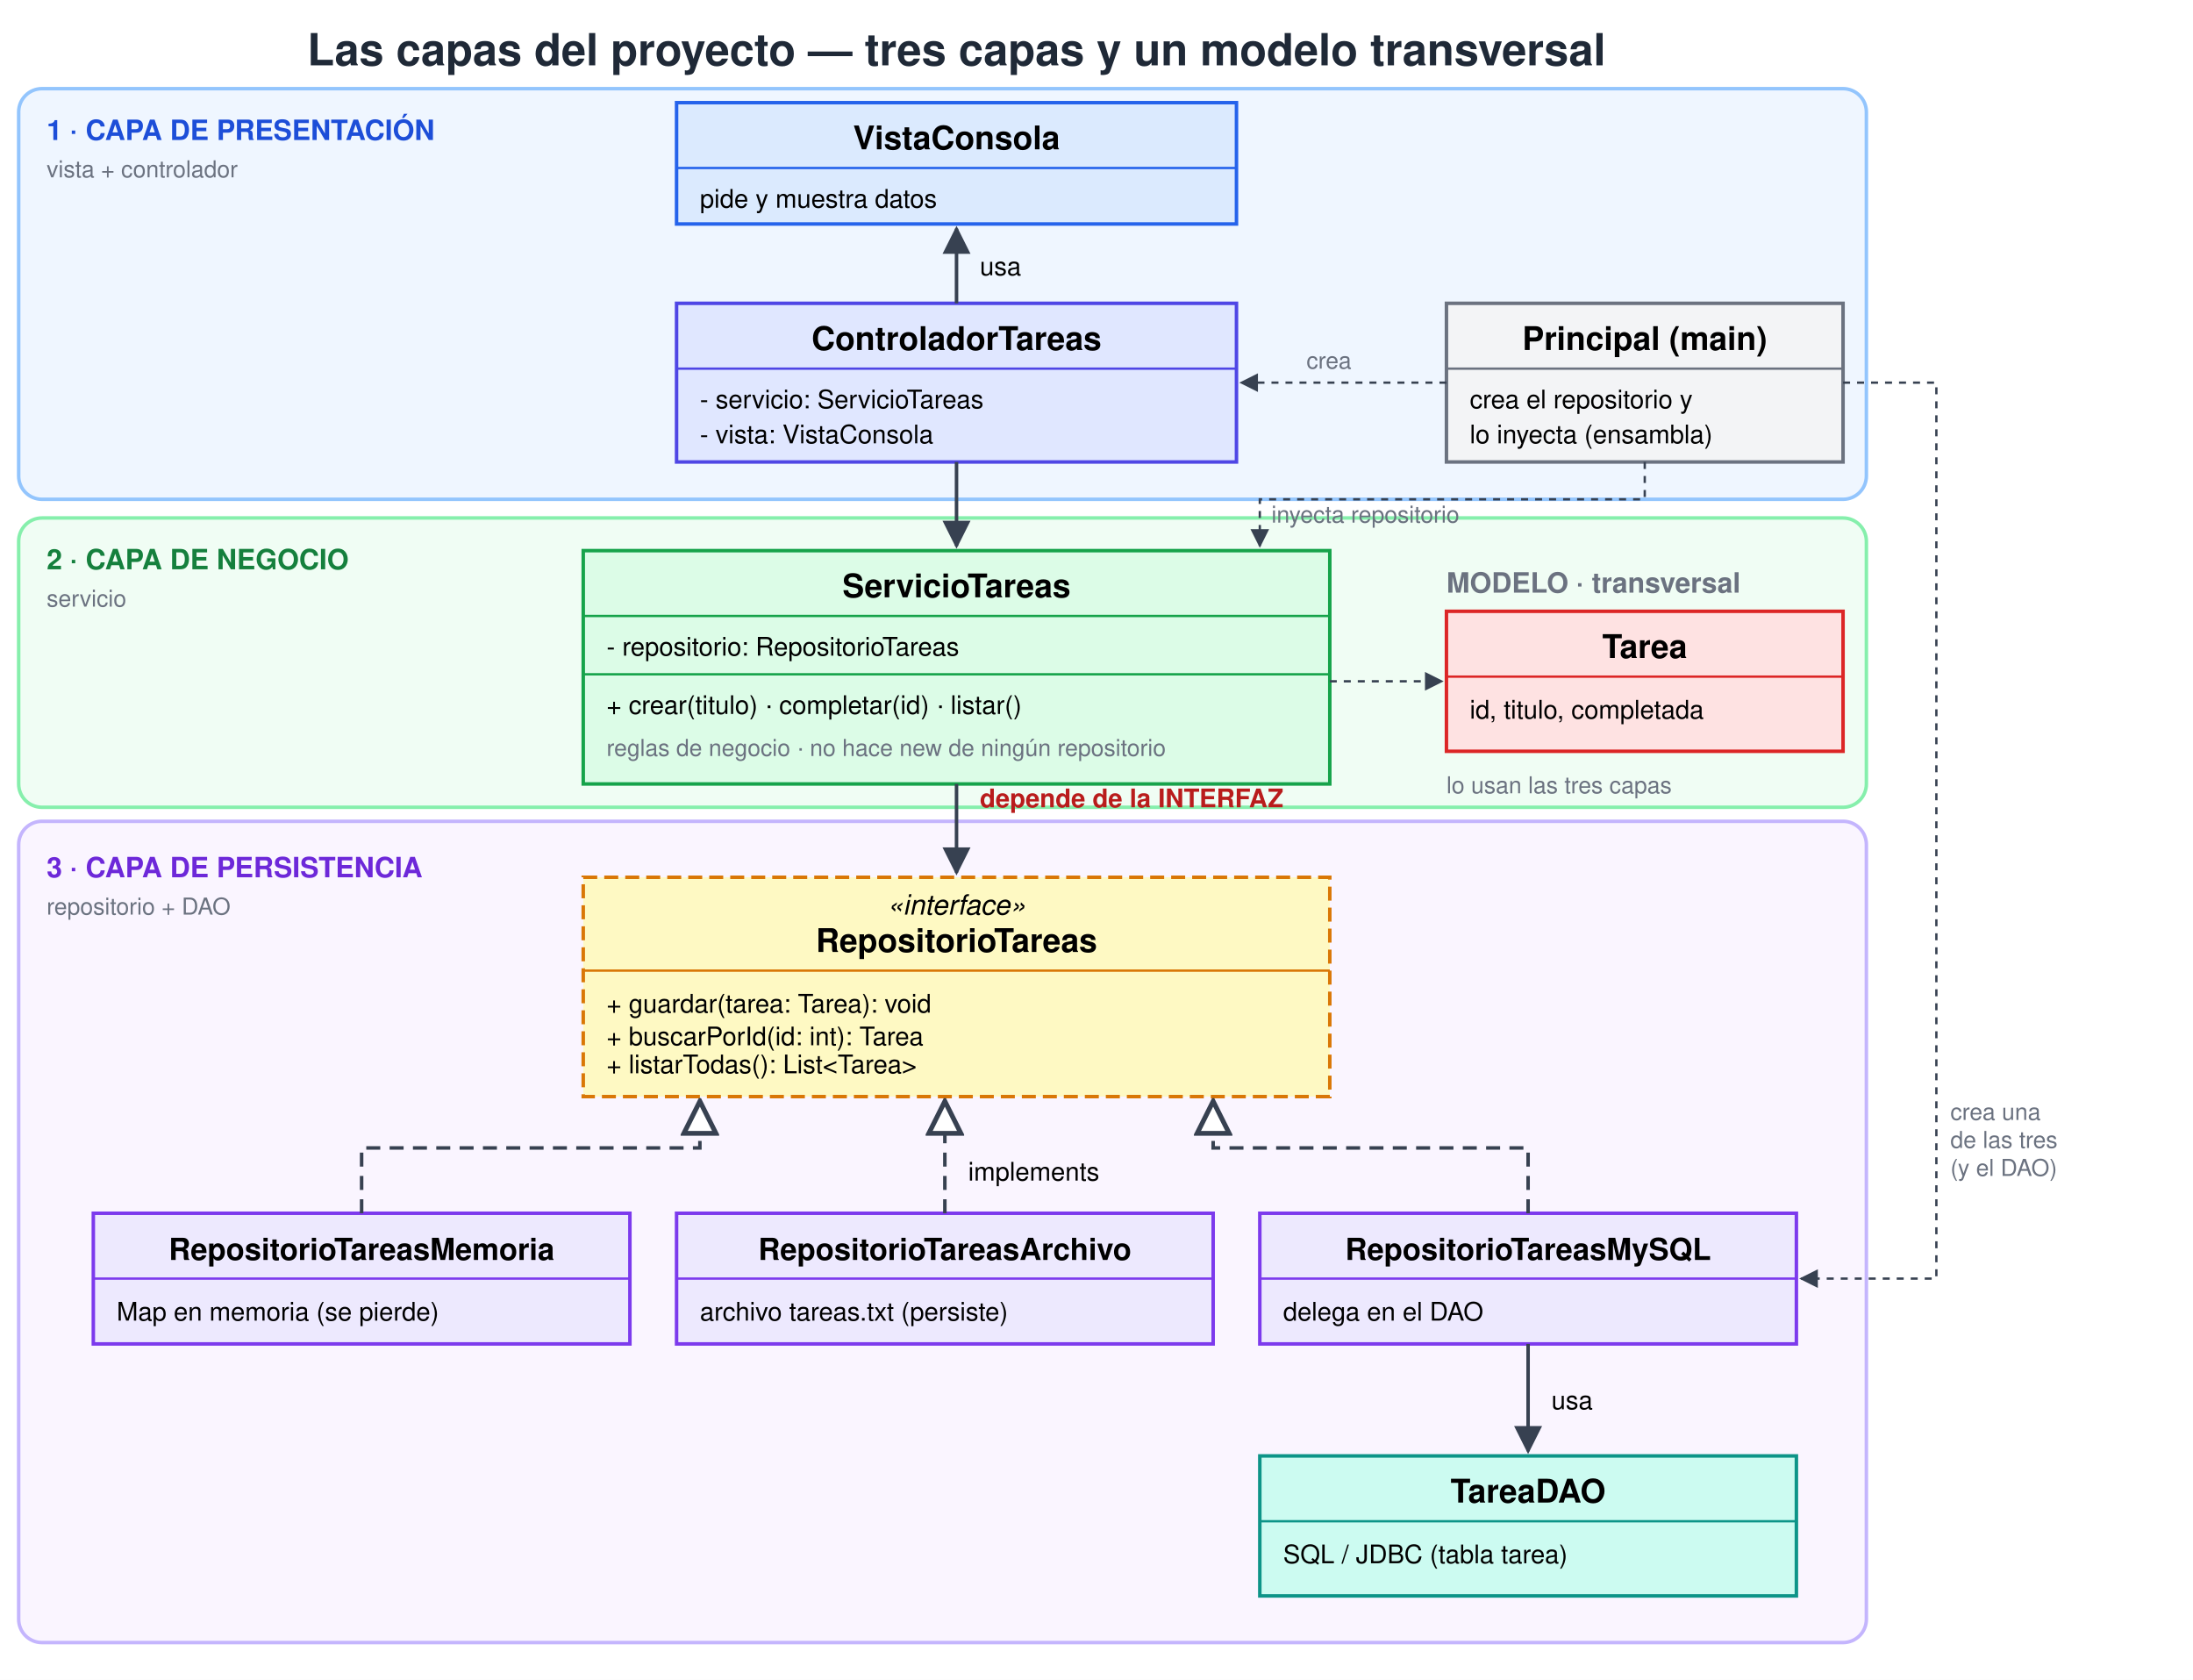
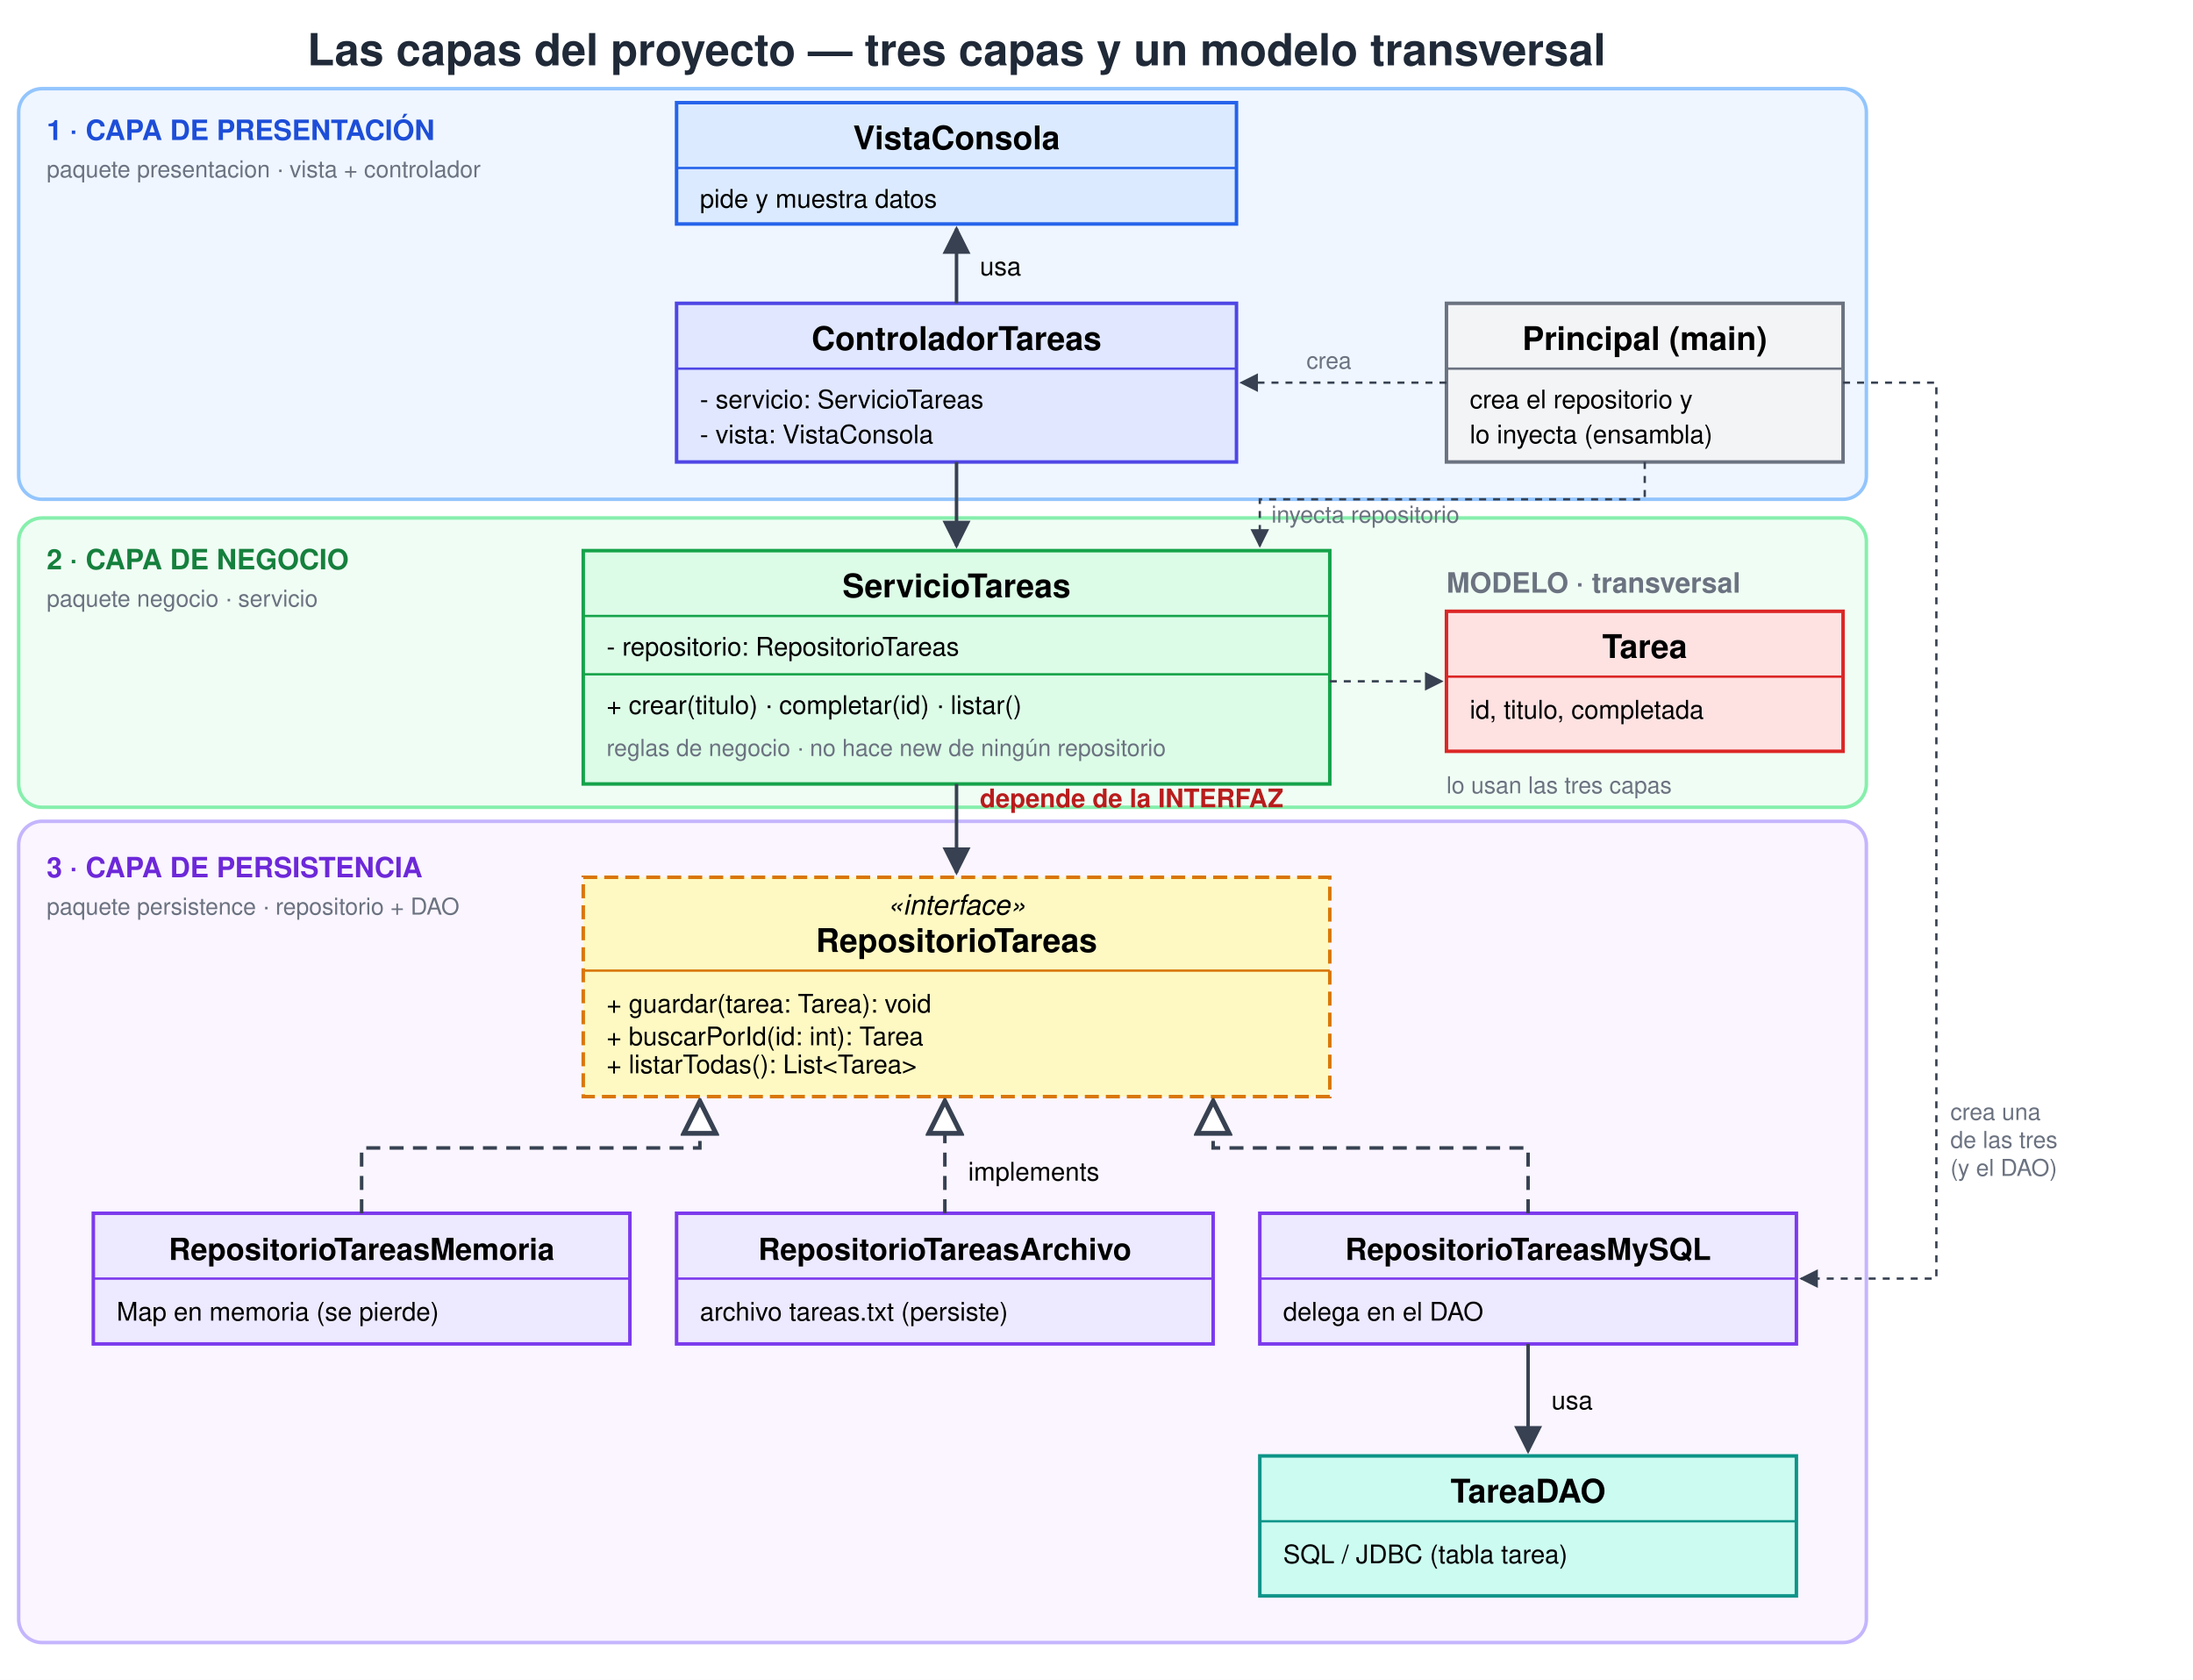
<svg xmlns="http://www.w3.org/2000/svg" viewBox="0 0 940 720" font-family="Helvetica, Arial, sans-serif">
  <defs>
    <marker id="a" viewBox="0 0 10 10" refX="9" refY="5" markerWidth="8" markerHeight="8" orient="auto">
      <path d="M0,0 L10,5 L0,10 z" fill="#374151" />
    </marker>
    <marker id="t" viewBox="0 0 12 12" refX="11" refY="6" markerWidth="11" markerHeight="11" orient="auto">
      <path d="M1,1 L11,6 L1,11 z" fill="#fff" stroke="#374151" stroke-width="1.5" />
    </marker>
  </defs>
  <rect width="940" height="720" fill="#fff" />
  <rect x="8" y="38" width="792" height="176" rx="10" fill="#eff6ff" stroke="#93c5fd" stroke-width="1.5" />
  <text x="20" y="60" font-size="12" font-weight="bold" fill="#1d4ed8">1 · CAPA DE PRESENTACIÓN</text>
-   <text x="20" y="76" font-size="10" fill="#6b7280">vista + controlador</text>
+   <text x="20" y="76" font-size="10" fill="#6b7280">paquete presentacion · vista + controlador</text>
  <rect x="8" y="222" width="792" height="124" rx="10" fill="#f0fdf4" stroke="#86efac" stroke-width="1.5" />
  <text x="20" y="244" font-size="12" font-weight="bold" fill="#15803d">2 · CAPA DE NEGOCIO</text>
-   <text x="20" y="260" font-size="10" fill="#6b7280">servicio</text>
+   <text x="20" y="260" font-size="10" fill="#6b7280">paquete negocio · servicio</text>
  <text x="410" y="28" text-anchor="middle" font-size="19" font-weight="bold" fill="#1f2937">Las capas del proyecto — tres capas y un modelo transversal</text>
  <rect x="8" y="352" width="792" height="352" rx="10" fill="#faf5ff" stroke="#c4b5fd" stroke-width="1.5" />
  <text x="20" y="376" font-size="12" font-weight="bold" fill="#6d28d9">3 · CAPA DE PERSISTENCIA</text>
-   <text x="20" y="392" font-size="10" fill="#6b7280">repositorio + DAO</text>
+   <text x="20" y="392" font-size="10" fill="#6b7280">paquete persistence · repositorio + DAO</text>
  <rect x="290" y="44" width="240" height="52" fill="#dbeafe" stroke="#2563eb" stroke-width="1.5" />
  <text x="410" y="64" text-anchor="middle" font-size="14" font-weight="bold">VistaConsola</text>
  <line x1="290" y1="72" x2="530" y2="72" stroke="#2563eb" />
  <text x="300" y="89" font-size="11">pide y muestra datos</text>
  <rect x="290" y="130" width="240" height="68" fill="#e0e7ff" stroke="#4f46e5" stroke-width="1.5" />
  <text x="410" y="150" text-anchor="middle" font-size="14" font-weight="bold">ControladorTareas</text>
  <line x1="290" y1="158" x2="530" y2="158" stroke="#4f46e5" />
  <text x="300" y="175" font-size="11">- servicio: ServicioTareas</text>
  <text x="300" y="190" font-size="11">- vista: VistaConsola</text>
  <rect x="250" y="236" width="320" height="100" fill="#dcfce7" stroke="#16a34a" stroke-width="1.5" />
  <text x="410" y="256" text-anchor="middle" font-size="14" font-weight="bold">ServicioTareas</text>
  <line x1="250" y1="264" x2="570" y2="264" stroke="#16a34a" />
  <text x="260" y="281" font-size="11">- repositorio: RepositorioTareas</text>
  <line x1="250" y1="289" x2="570" y2="289" stroke="#16a34a" />
  <text x="260" y="306" font-size="11">+ crear(titulo) · completar(id) · listar()</text>
  <text x="260" y="324" font-size="10" fill="#6b7280">reglas de negocio · no hace new de ningún repositorio</text>
  <rect x="250" y="376" width="320" height="94" fill="#fef9c3" stroke="#d97706" stroke-width="1.5" stroke-dasharray="6 3" />
  <text x="410" y="392" text-anchor="middle" font-size="12" font-style="italic">«interface»</text>
  <text x="410" y="408" text-anchor="middle" font-size="14" font-weight="bold">RepositorioTareas</text>
  <line x1="250" y1="416" x2="570" y2="416" stroke="#d97706" />
  <text x="260" y="434" font-size="11">+ guardar(tarea: Tarea): void</text>
  <text x="260" y="448" font-size="11">+ buscarPorId(id: int): Tarea</text>
  <text x="260" y="460" font-size="11">+ listarTodas(): List&lt;Tarea&gt;</text>
  <rect x="40" y="520" width="230" height="56" fill="#ede9fe" stroke="#7c3aed" stroke-width="1.5" />
  <text x="155" y="540" text-anchor="middle" font-size="13" font-weight="bold">RepositorioTareasMemoria</text>
  <line x1="40" y1="548" x2="270" y2="548" stroke="#7c3aed" />
  <text x="50" y="566" font-size="11">Map en memoria (se pierde)</text>
  <rect x="290" y="520" width="230" height="56" fill="#ede9fe" stroke="#7c3aed" stroke-width="1.5" />
  <text x="405" y="540" text-anchor="middle" font-size="13" font-weight="bold">RepositorioTareasArchivo</text>
  <line x1="290" y1="548" x2="520" y2="548" stroke="#7c3aed" />
  <text x="300" y="566" font-size="11">archivo tareas.txt (persiste)</text>
  <rect x="540" y="520" width="230" height="56" fill="#ede9fe" stroke="#7c3aed" stroke-width="1.5" />
  <text x="655" y="540" text-anchor="middle" font-size="13" font-weight="bold">RepositorioTareasMySQL</text>
  <line x1="540" y1="548" x2="770" y2="548" stroke="#7c3aed" />
  <text x="550" y="566" font-size="11">delega en el DAO</text>
  <rect x="540" y="624" width="230" height="60" fill="#ccfbf1" stroke="#0d9488" stroke-width="1.5" />
  <text x="655" y="644" text-anchor="middle" font-size="14" font-weight="bold">TareaDAO</text>
  <line x1="540" y1="652" x2="770" y2="652" stroke="#0d9488" />
  <text x="550" y="670" font-size="11">SQL / JDBC (tabla tarea)</text>
  <text x="620" y="254" font-size="12" font-weight="bold" fill="#6b7280">MODELO · transversal</text>
  <text x="620" y="340" font-size="10" fill="#6b7280">lo usan las tres capas</text>
  <rect x="620" y="262" width="170" height="60" fill="#fee2e2" stroke="#dc2626" stroke-width="1.5" />
  <text x="705" y="282" text-anchor="middle" font-size="14" font-weight="bold">Tarea</text>
  <line x1="620" y1="290" x2="790" y2="290" stroke="#dc2626" />
  <text x="630" y="308" font-size="11">id, titulo, completada</text>
  <rect x="620" y="130" width="170" height="68" fill="#f3f4f6" stroke="#6b7280" stroke-width="1.5" />
  <text x="705" y="150" text-anchor="middle" font-size="14" font-weight="bold">Principal (main)</text>
  <line x1="620" y1="158" x2="790" y2="158" stroke="#6b7280" />
  <text x="630" y="175" font-size="11">crea el repositorio y</text>
  <text x="630" y="190" font-size="11">lo inyecta (ensambla)</text>
  <line x1="410" y1="130" x2="410" y2="98" stroke="#374151" stroke-width="1.5" marker-end="url(#a)" />
  <text x="420" y="118" font-size="11">usa</text>
  <line x1="410" y1="198" x2="410" y2="234" stroke="#374151" stroke-width="1.5" marker-end="url(#a)" />
  <line x1="410" y1="336" x2="410" y2="374" stroke="#374151" stroke-width="1.5" marker-end="url(#a)" />
  <text x="420" y="346" font-size="11" fill="#b91c1c" font-weight="bold">depende de la INTERFAZ</text>
  <path d="M155 520 L155 492 L300 492 L300 472" fill="none" stroke="#374151" stroke-width="1.5" stroke-dasharray="6 4" marker-end="url(#t)" />
  <line x1="405" y1="520" x2="405" y2="472" stroke="#374151" stroke-width="1.5" stroke-dasharray="6 4" marker-end="url(#t)" />
  <path d="M655 520 L655 492 L520 492 L520 472" fill="none" stroke="#374151" stroke-width="1.5" stroke-dasharray="6 4" marker-end="url(#t)" />
  <text x="415" y="506" font-size="11">implements</text>
  <line x1="655" y1="576" x2="655" y2="622" stroke="#374151" stroke-width="1.5" marker-end="url(#a)" />
  <text x="665" y="604" font-size="11">usa</text>
  <path d="M705 198 L705 214 L540 214 L540 234" fill="none" stroke="#374151" stroke-dasharray="3 3" marker-end="url(#a)" />
  <text x="545" y="224" font-size="10" fill="#6b7280">inyecta repositorio</text>
  <line x1="570" y1="292" x2="618" y2="292" stroke="#374151" stroke-dasharray="3 3" marker-end="url(#a)" />
  <line x1="620" y1="164" x2="532" y2="164" stroke="#374151" stroke-dasharray="3 3" marker-end="url(#a)" />
  <text x="560" y="158" font-size="10" fill="#6b7280">crea</text>
  <path d="M790 164 L830 164 L830 548 L772 548" fill="none" stroke="#374151" stroke-dasharray="3 3" marker-end="url(#a)" />
  <text x="836" y="480" font-size="10" fill="#6b7280">crea una</text>
  <text x="836" y="492" font-size="10" fill="#6b7280">de las tres</text>
  <text x="836" y="504" font-size="10" fill="#6b7280">(y el DAO)</text>
</svg>
